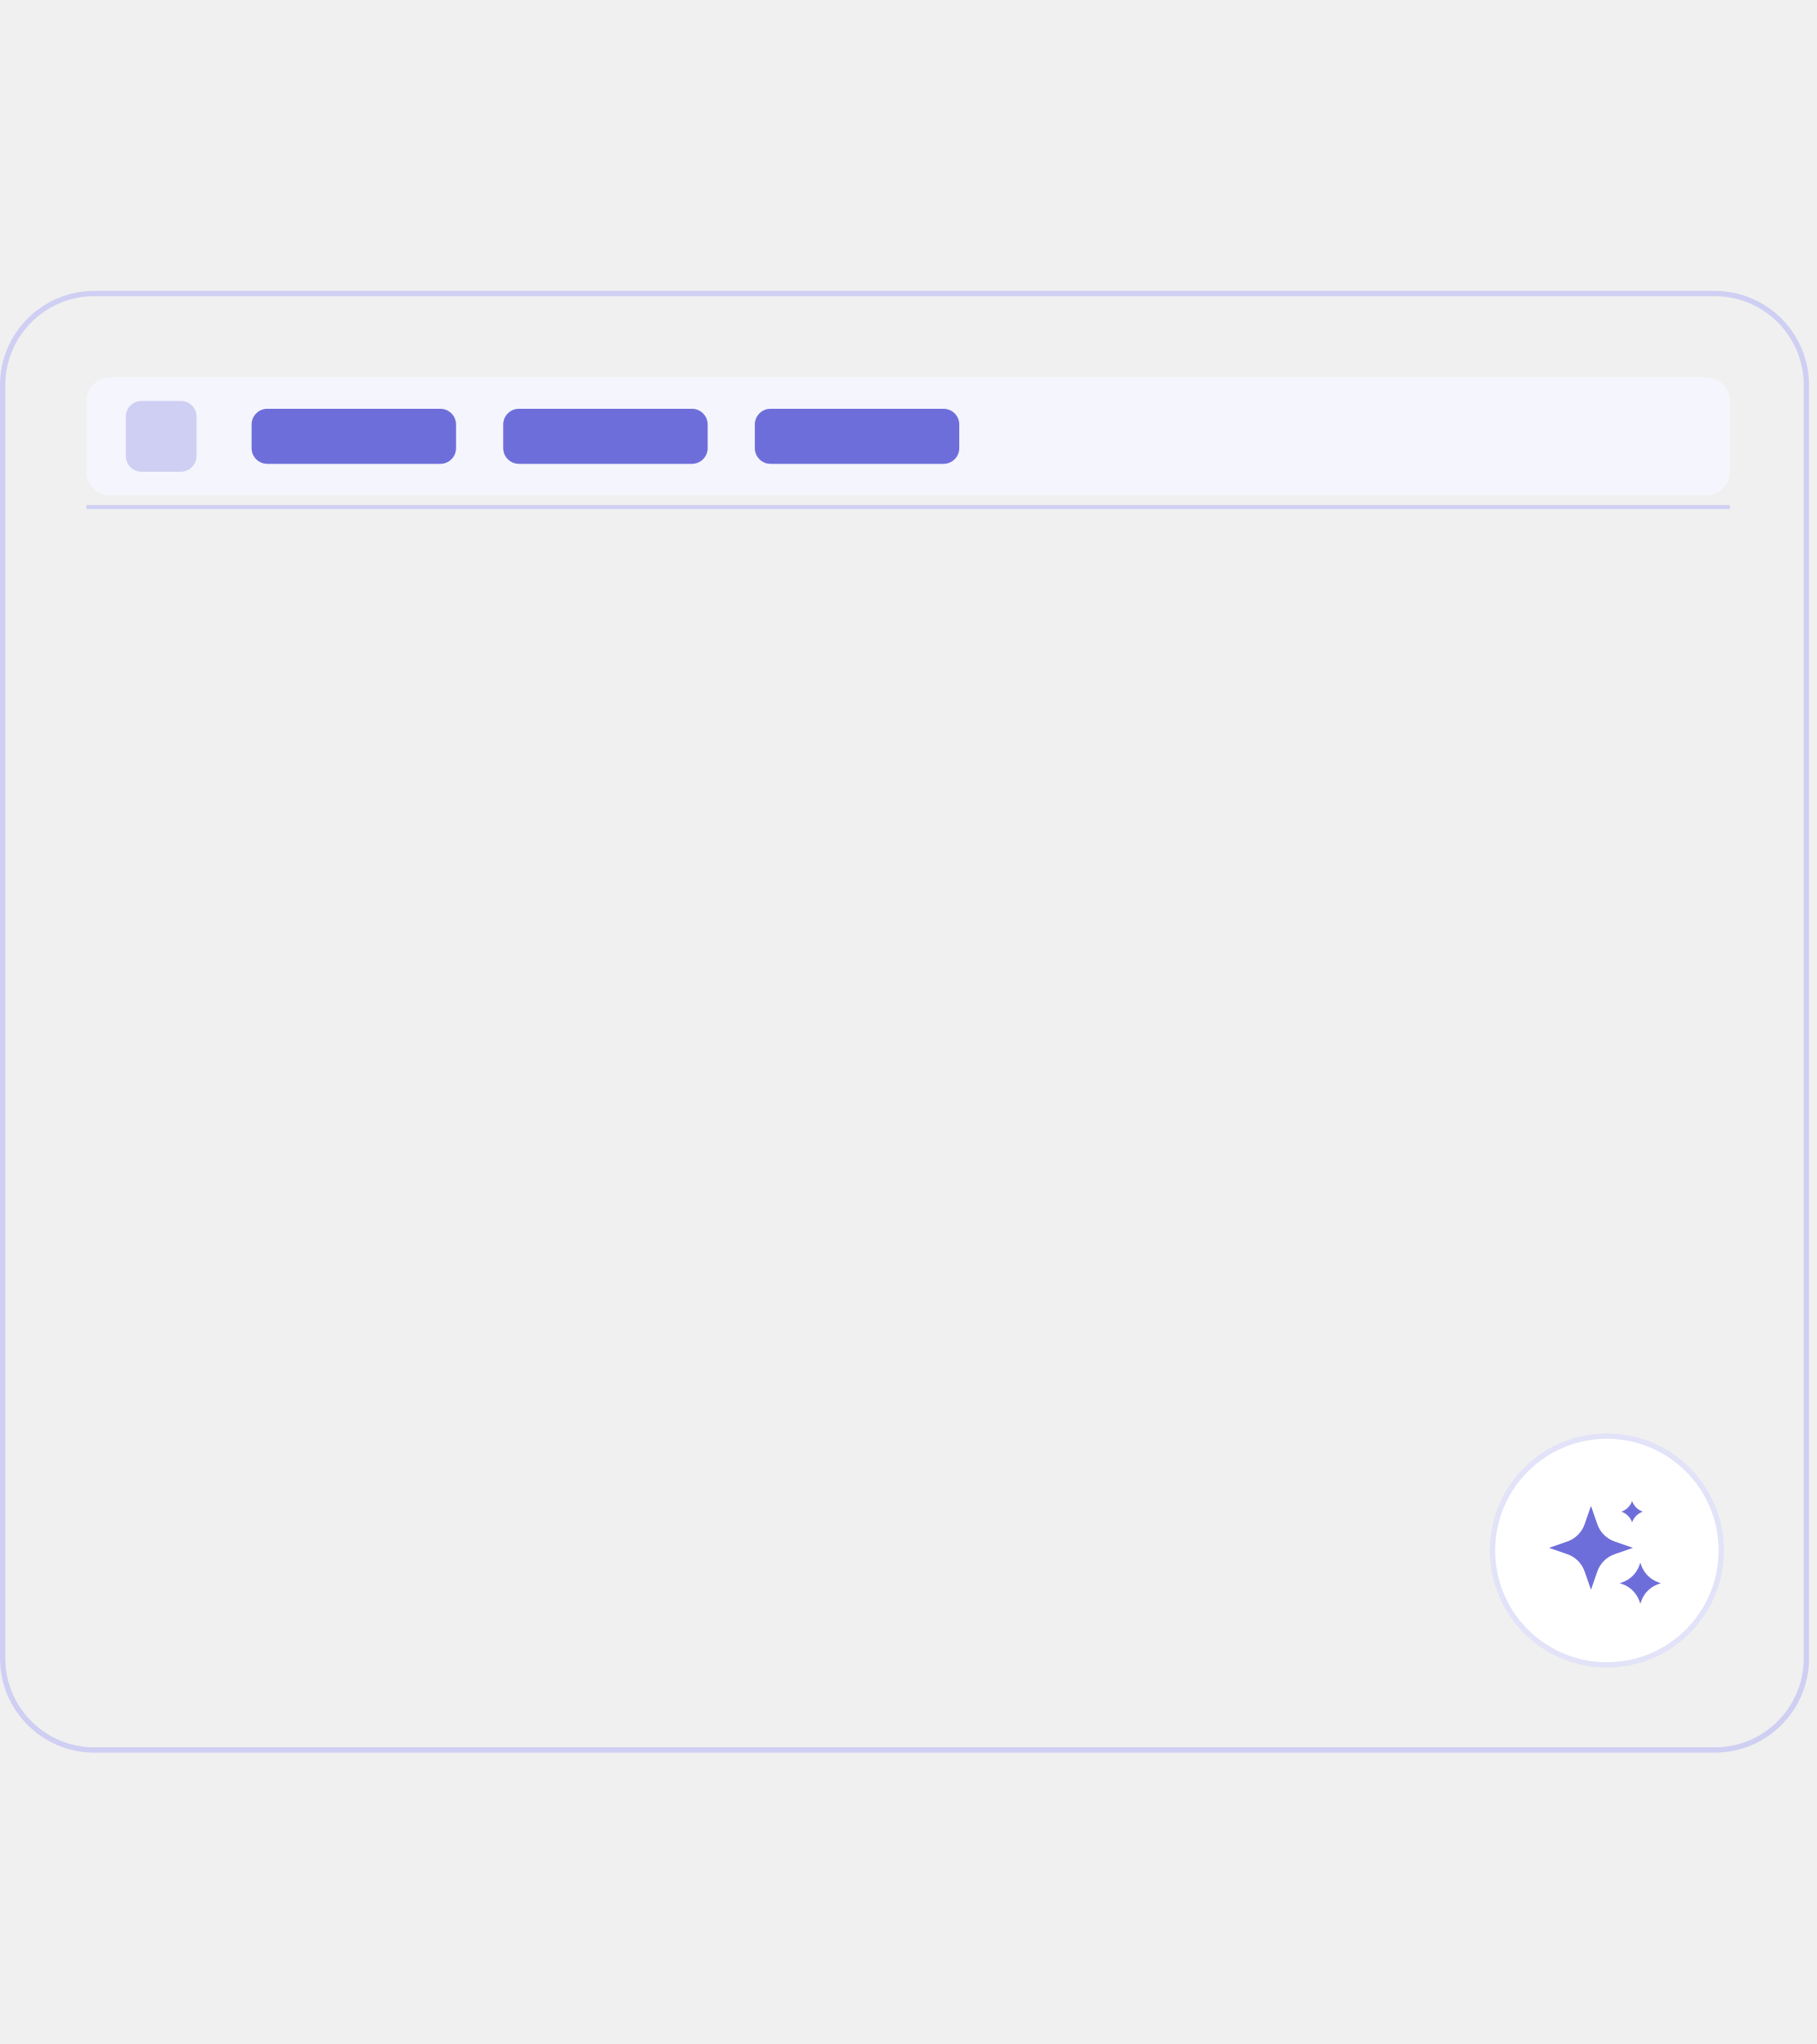
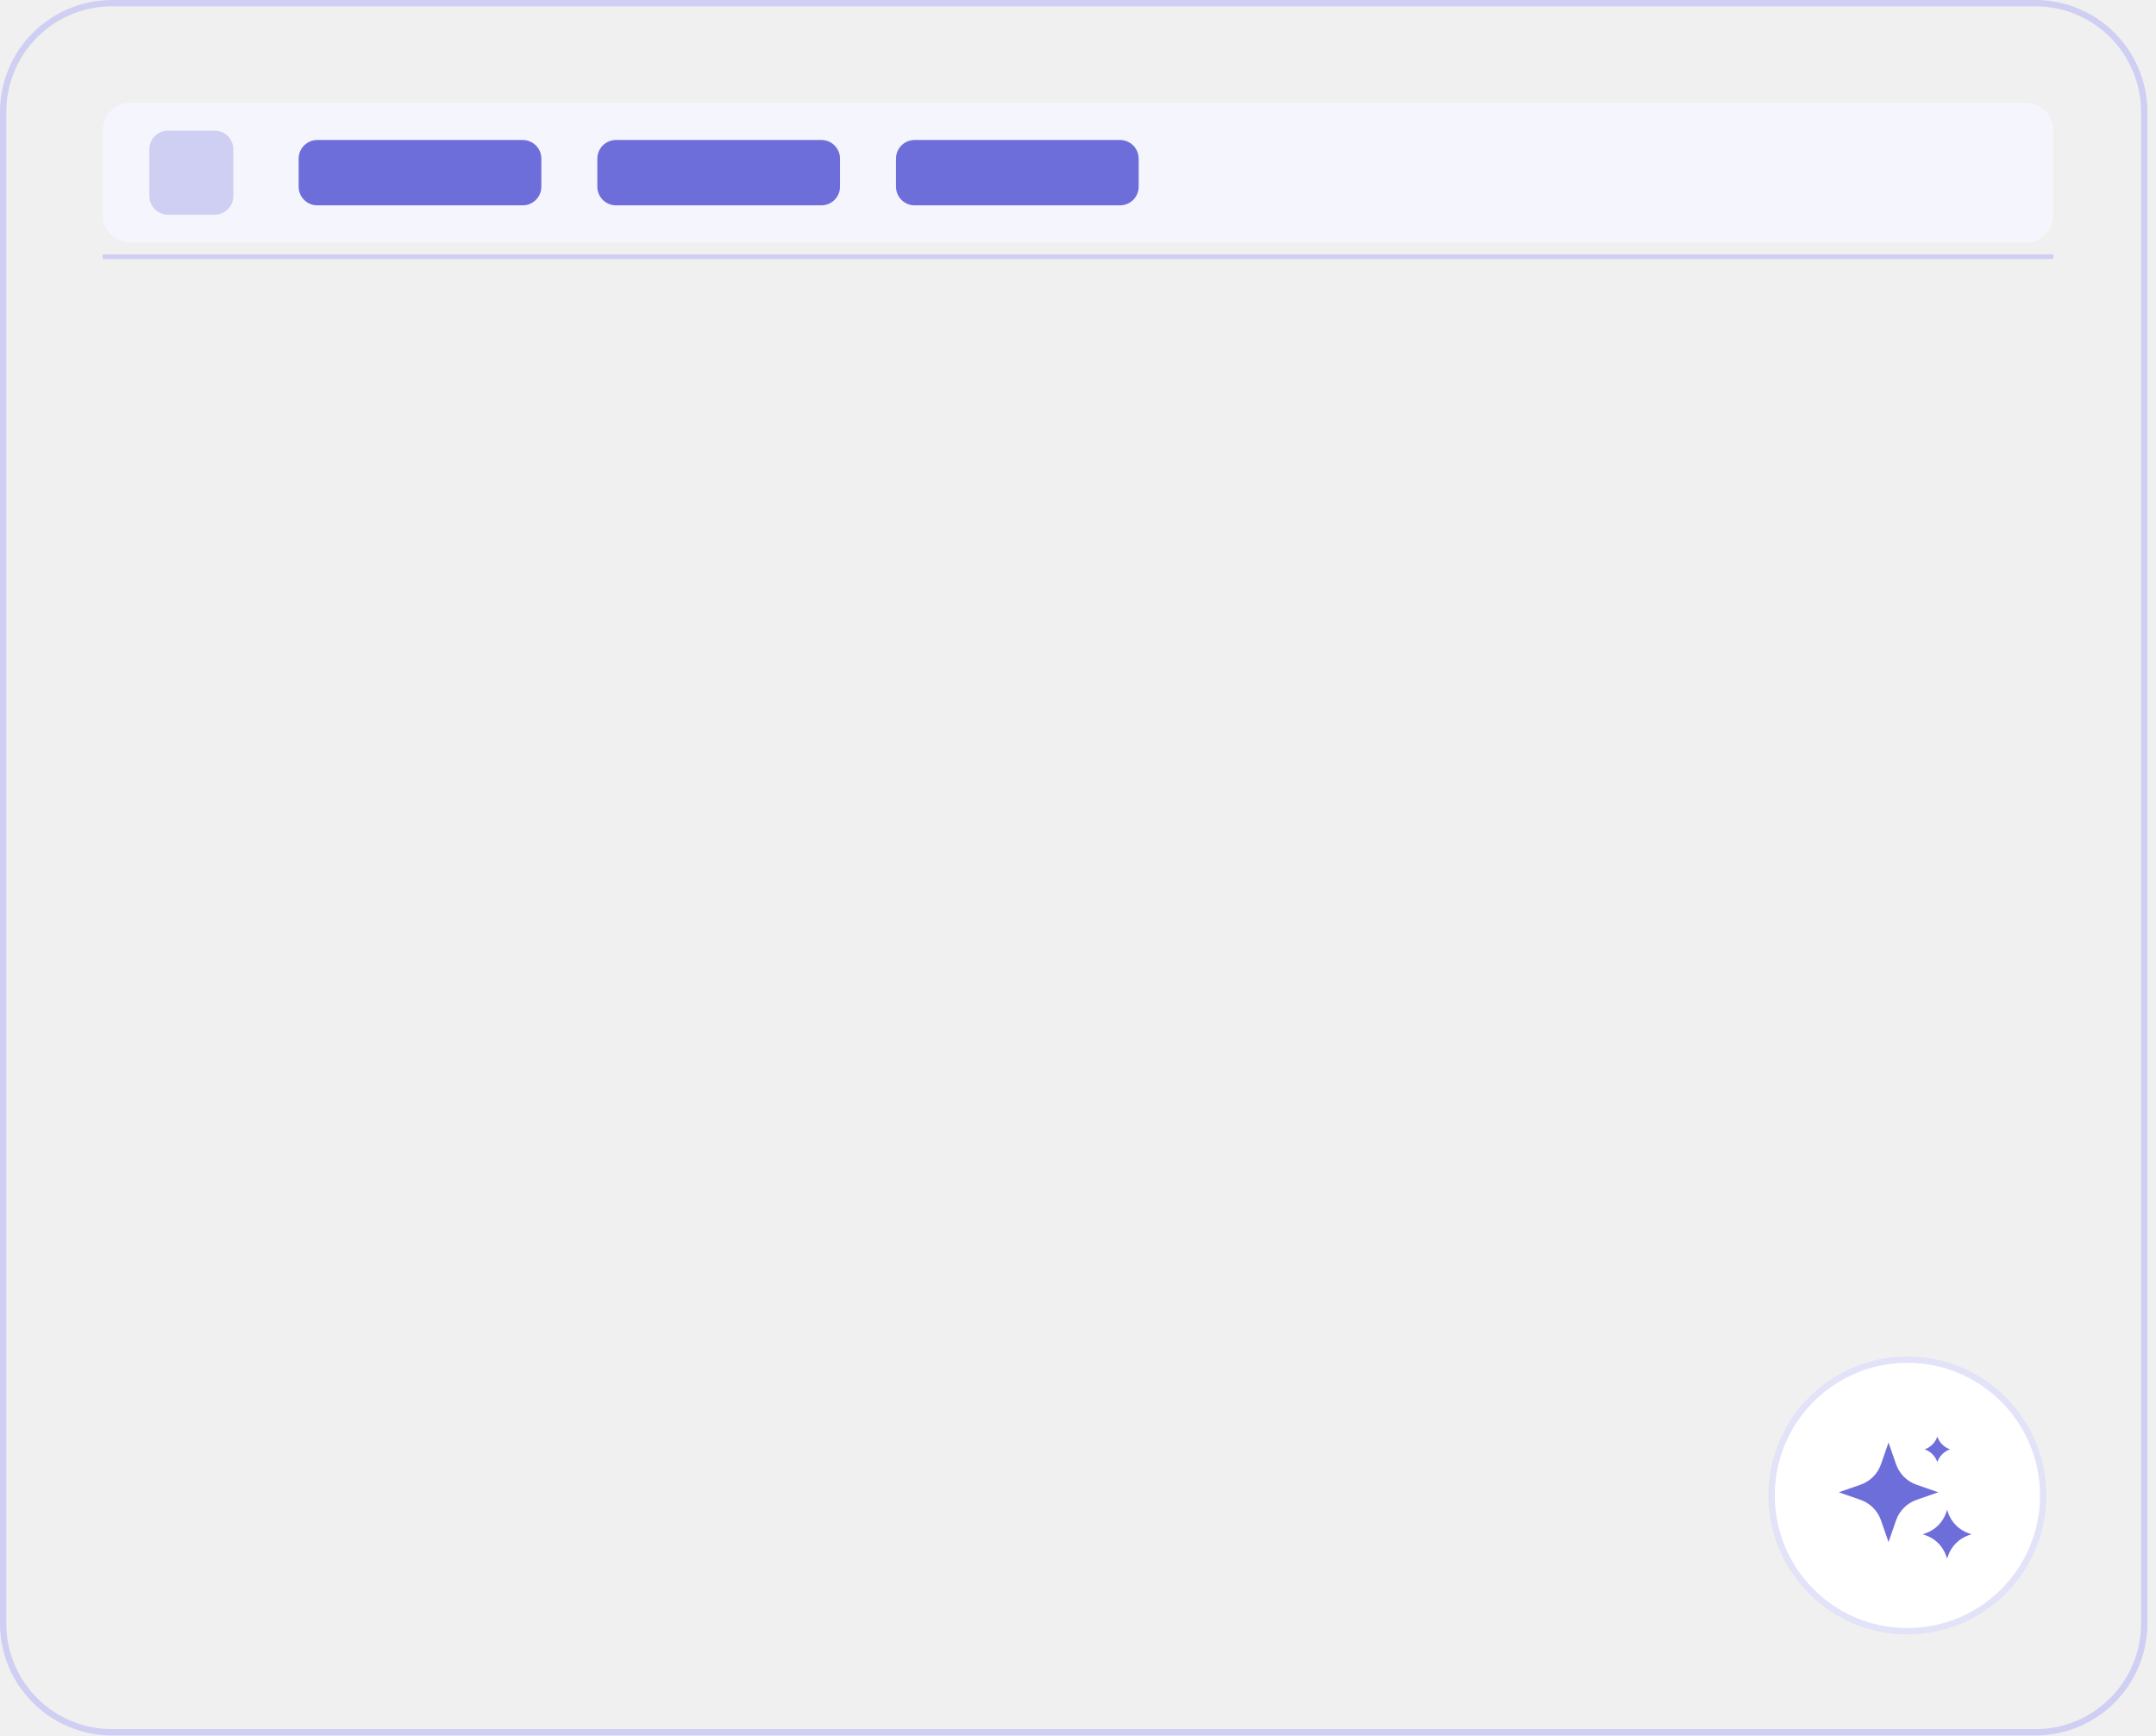
- <svg xmlns="http://www.w3.org/2000/svg" width="231" height="260" viewBox="0 0 231 260" fill="none">
+ <svg xmlns="http://www.w3.org/2000/svg" width="231" height="186" viewBox="0 0 231 186" fill="none">
  <defs>
    <linearGradient id="shimmer" x1="0" y1="0" x2="231" y2="0" gradientUnits="userSpaceOnUse">
      <stop offset="0%" stop-color="#F5F5FD" />
      <stop offset="45%" stop-color="#EAEAF9" />
      <stop offset="55%" stop-color="#EAEAF9" />
      <stop offset="100%" stop-color="#F5F5FD" />
      <animateTransform attributeName="gradientTransform" type="translate" values="-462,0; 462,0" dur="2s" repeatCount="indefinite" />
    </linearGradient>
  </defs>
-   <g transform="translate(0,37)">
-     <rect x="0.338" y="0.338" width="229.401" height="185.265" rx="11.662" stroke="#CFCFF3" stroke-width="0.677" />
-     <rect x="11" y="11" width="209" height="15" rx="3" fill="#F5F5FD" />
-     <rect x="16" y="14" width="9" height="9" rx="2" fill="#CFCFF3" />
-     <rect x="32" y="15" width="26" height="7" rx="2" fill="#E2E2F8" />
-     <rect x="64" y="15" width="26" height="7" rx="2" fill="#E2E2F8" />
-     <rect x="96" y="15" width="26" height="7" rx="2" fill="#E2E2F8" />
-     <rect x="32" y="15" width="26" height="7" rx="2" fill="#6E6EDB">
-       <animate attributeName="opacity" values="0.85;0.85;0;0;0;0;0.85" keyTimes="0;0.133;0.333;0.467;0.667;0.8;1" dur="5s" repeatCount="indefinite" calcMode="spline" keySplines="0.25 0.1 0.25 1;0.25 0.1 0.25 1;0.25 0.1 0.25 1;0.25 0.1 0.25 1;0.25 0.1 0.25 1;0.25 0.1 0.25 1" />
-     </rect>
-     <rect x="64" y="15" width="26" height="7" rx="2" fill="#6E6EDB">
-       <animate attributeName="opacity" values="0;0;0.85;0.85;0;0;0" keyTimes="0;0.133;0.333;0.467;0.667;0.8;1" dur="5s" repeatCount="indefinite" calcMode="spline" keySplines="0.25 0.1 0.25 1;0.25 0.1 0.25 1;0.25 0.1 0.25 1;0.25 0.1 0.25 1;0.25 0.1 0.25 1;0.25 0.1 0.25 1" />
-     </rect>
-     <rect x="96" y="15" width="26" height="7" rx="2" fill="#6E6EDB">
-       <animate attributeName="opacity" values="0;0;0;0;0.85;0.85;0" keyTimes="0;0.133;0.333;0.467;0.667;0.8;1" dur="5s" repeatCount="indefinite" calcMode="spline" keySplines="0.25 0.1 0.25 1;0.25 0.1 0.25 1;0.25 0.1 0.25 1;0.25 0.1 0.25 1;0.25 0.1 0.25 1;0.25 0.1 0.25 1" />
-     </rect>
-     <line x1="11" y1="27.5" x2="220" y2="27.5" stroke="#CFCFF3" stroke-width="0.5" />
-     <rect x="22" y="41" height="7" rx="2" fill="#CFCFF3">
-       <animate attributeName="width" values="68;68;52;52;46;46;68" keyTimes="0;0.133;0.333;0.467;0.667;0.8;1" dur="5s" repeatCount="indefinite" calcMode="spline" keySplines="0.25 0.1 0.25 1;0.25 0.1 0.25 1;0.25 0.1 0.25 1;0.25 0.1 0.25 1;0.25 0.1 0.25 1;0.25 0.1 0.25 1" />
-     </rect>
-     <rect rx="2.707" fill="url(#shimmer)">
-       <animate attributeName="x" values="22;22;22;22;22;22;22" keyTimes="0;0.133;0.333;0.467;0.667;0.8;1" dur="5s" begin="0s" repeatCount="indefinite" calcMode="spline" keySplines="0.25 0.1 0.25 1;0.25 0.1 0.25 1;0.25 0.1 0.25 1;0.25 0.1 0.25 1;0.25 0.1 0.25 1;0.25 0.1 0.25 1" />
-       <animate attributeName="y" values="54;54;54;54;54;54;54" keyTimes="0;0.133;0.333;0.467;0.667;0.8;1" dur="5s" begin="0s" repeatCount="indefinite" calcMode="spline" keySplines="0.25 0.1 0.25 1;0.25 0.1 0.25 1;0.25 0.1 0.25 1;0.25 0.1 0.25 1;0.25 0.1 0.25 1;0.25 0.1 0.25 1" />
-       <animate attributeName="width" values="87;87;57;57;65;65;87" keyTimes="0;0.133;0.333;0.467;0.667;0.8;1" dur="5s" begin="0s" repeatCount="indefinite" calcMode="spline" keySplines="0.25 0.1 0.25 1;0.25 0.1 0.25 1;0.25 0.1 0.25 1;0.25 0.1 0.25 1;0.25 0.1 0.25 1;0.25 0.1 0.25 1" />
-       <animate attributeName="height" values="28;28;14;14;8;8;28" keyTimes="0;0.133;0.333;0.467;0.667;0.8;1" dur="5s" begin="0s" repeatCount="indefinite" calcMode="spline" keySplines="0.25 0.1 0.25 1;0.25 0.1 0.25 1;0.25 0.1 0.25 1;0.25 0.1 0.25 1;0.25 0.1 0.25 1;0.25 0.1 0.25 1" />
-     </rect>
-     <rect rx="2.707" fill="url(#shimmer)">
-       <animate attributeName="x" values="117;117;85;85;22;22;117" keyTimes="0;0.133;0.333;0.467;0.667;0.8;1" dur="5s" begin="0.055s" repeatCount="indefinite" calcMode="spline" keySplines="0.25 0.1 0.25 1;0.25 0.1 0.25 1;0.25 0.1 0.25 1;0.25 0.1 0.25 1;0.25 0.1 0.25 1;0.25 0.1 0.25 1" />
-       <animate attributeName="y" values="54;54;54;54;67;67;54" keyTimes="0;0.133;0.333;0.467;0.667;0.8;1" dur="5s" begin="0.055s" repeatCount="indefinite" calcMode="spline" keySplines="0.25 0.1 0.25 1;0.25 0.1 0.25 1;0.25 0.1 0.25 1;0.25 0.1 0.25 1;0.25 0.1 0.25 1;0.25 0.1 0.25 1" />
-       <animate attributeName="width" values="89;89;57;57;184;184;89" keyTimes="0;0.133;0.333;0.467;0.667;0.8;1" dur="5s" begin="0.055s" repeatCount="indefinite" calcMode="spline" keySplines="0.25 0.1 0.25 1;0.25 0.1 0.25 1;0.25 0.1 0.25 1;0.25 0.1 0.25 1;0.25 0.1 0.25 1;0.25 0.1 0.25 1" />
-       <animate attributeName="height" values="28;28;14;14;18;18;28" keyTimes="0;0.133;0.333;0.467;0.667;0.8;1" dur="5s" begin="0.055s" repeatCount="indefinite" calcMode="spline" keySplines="0.25 0.1 0.25 1;0.25 0.1 0.25 1;0.25 0.1 0.25 1;0.25 0.1 0.25 1;0.25 0.1 0.25 1;0.25 0.1 0.25 1" />
-     </rect>
-     <rect rx="2.707" fill="url(#shimmer)">
-       <animate attributeName="x" values="22;22;148;148;22;22;22" keyTimes="0;0.133;0.333;0.467;0.667;0.8;1" dur="5s" begin="0.11s" repeatCount="indefinite" calcMode="spline" keySplines="0.25 0.1 0.25 1;0.25 0.1 0.25 1;0.25 0.1 0.25 1;0.25 0.1 0.25 1;0.25 0.1 0.25 1;0.25 0.1 0.25 1" />
-       <animate attributeName="y" values="90;90;54;54;93;93;90" keyTimes="0;0.133;0.333;0.467;0.667;0.8;1" dur="5s" begin="0.11s" repeatCount="indefinite" calcMode="spline" keySplines="0.25 0.1 0.25 1;0.25 0.1 0.25 1;0.25 0.1 0.25 1;0.25 0.1 0.25 1;0.25 0.1 0.25 1;0.25 0.1 0.25 1" />
-       <animate attributeName="width" values="184;184;57;57;65;65;184" keyTimes="0;0.133;0.333;0.467;0.667;0.8;1" dur="5s" begin="0.11s" repeatCount="indefinite" calcMode="spline" keySplines="0.25 0.1 0.25 1;0.25 0.1 0.25 1;0.25 0.1 0.25 1;0.25 0.1 0.25 1;0.25 0.1 0.25 1;0.25 0.1 0.25 1" />
-       <animate attributeName="height" values="44;44;14;14;8;8;44" keyTimes="0;0.133;0.333;0.467;0.667;0.8;1" dur="5s" begin="0.11s" repeatCount="indefinite" calcMode="spline" keySplines="0.25 0.1 0.25 1;0.25 0.1 0.25 1;0.25 0.1 0.25 1;0.25 0.1 0.25 1;0.25 0.1 0.25 1;0.25 0.1 0.25 1" />
-     </rect>
-     <rect rx="2.707" fill="url(#shimmer)">
-       <animate attributeName="x" values="22;22;22;22;22;22;22" keyTimes="0;0.133;0.333;0.467;0.667;0.8;1" dur="5s" begin="0.165s" repeatCount="indefinite" calcMode="spline" keySplines="0.25 0.1 0.25 1;0.25 0.1 0.25 1;0.25 0.1 0.25 1;0.25 0.1 0.25 1;0.25 0.1 0.25 1;0.25 0.1 0.25 1" />
-       <animate attributeName="y" values="142;142;74;74;106;106;142" keyTimes="0;0.133;0.333;0.467;0.667;0.8;1" dur="5s" begin="0.165s" repeatCount="indefinite" calcMode="spline" keySplines="0.25 0.1 0.25 1;0.25 0.1 0.25 1;0.25 0.1 0.25 1;0.25 0.1 0.25 1;0.25 0.1 0.25 1;0.25 0.1 0.25 1" />
-       <animate attributeName="width" values="84;84;57;57;184;184;84" keyTimes="0;0.133;0.333;0.467;0.667;0.8;1" dur="5s" begin="0.165s" repeatCount="indefinite" calcMode="spline" keySplines="0.25 0.1 0.25 1;0.25 0.1 0.25 1;0.25 0.1 0.25 1;0.25 0.1 0.25 1;0.25 0.1 0.25 1;0.25 0.1 0.25 1" />
-       <animate attributeName="height" values="11;11;14;14;18;18;11" keyTimes="0;0.133;0.333;0.467;0.667;0.8;1" dur="5s" begin="0.165s" repeatCount="indefinite" calcMode="spline" keySplines="0.25 0.1 0.25 1;0.25 0.1 0.25 1;0.25 0.1 0.25 1;0.25 0.1 0.25 1;0.25 0.1 0.25 1;0.25 0.1 0.25 1" />
-     </rect>
-     <rect rx="2.707" fill="url(#shimmer)">
-       <animate attributeName="x" values="114;114;85;85;22;22;114" keyTimes="0;0.133;0.333;0.467;0.667;0.8;1" dur="5s" begin="0.21s" repeatCount="indefinite" calcMode="spline" keySplines="0.25 0.1 0.25 1;0.25 0.1 0.25 1;0.25 0.1 0.25 1;0.25 0.1 0.25 1;0.25 0.1 0.25 1;0.25 0.1 0.25 1" />
-       <animate attributeName="y" values="142;142;74;74;132;132;142" keyTimes="0;0.133;0.333;0.467;0.667;0.8;1" dur="5s" begin="0.21s" repeatCount="indefinite" calcMode="spline" keySplines="0.25 0.1 0.25 1;0.25 0.1 0.25 1;0.25 0.1 0.25 1;0.25 0.1 0.25 1;0.25 0.1 0.25 1;0.25 0.1 0.25 1" />
-       <animate attributeName="width" values="92;92;57;57;65;65;92" keyTimes="0;0.133;0.333;0.467;0.667;0.8;1" dur="5s" begin="0.21s" repeatCount="indefinite" calcMode="spline" keySplines="0.25 0.1 0.25 1;0.25 0.1 0.25 1;0.25 0.1 0.25 1;0.25 0.1 0.25 1;0.25 0.1 0.25 1;0.25 0.1 0.25 1" />
-       <animate attributeName="height" values="11;11;14;14;8;8;11" keyTimes="0;0.133;0.333;0.467;0.667;0.8;1" dur="5s" begin="0.21s" repeatCount="indefinite" calcMode="spline" keySplines="0.25 0.1 0.25 1;0.25 0.1 0.25 1;0.25 0.1 0.25 1;0.25 0.1 0.25 1;0.25 0.1 0.25 1;0.25 0.1 0.25 1" />
-     </rect>
-     <rect rx="2.707" fill="url(#shimmer)">
-       <animate attributeName="x" values="208;208;148;148;208;208;208" keyTimes="0;0.133;0.333;0.467;0.667;0.8;1" dur="5s" begin="0.255s" repeatCount="indefinite" calcMode="spline" keySplines="0.25 0.1 0.25 1;0.25 0.1 0.25 1;0.25 0.1 0.25 1;0.25 0.1 0.25 1;0.25 0.1 0.25 1;0.25 0.1 0.25 1" />
-       <animate attributeName="y" values="74;74;74;74;74;74;74" keyTimes="0;0.133;0.333;0.467;0.667;0.8;1" dur="5s" begin="0.255s" repeatCount="indefinite" calcMode="spline" keySplines="0.25 0.1 0.25 1;0.25 0.1 0.25 1;0.25 0.1 0.25 1;0.25 0.1 0.25 1;0.25 0.1 0.25 1;0.25 0.1 0.25 1" />
-       <animate attributeName="width" values="0;0;57;57;0;0;0" keyTimes="0;0.133;0.333;0.467;0.667;0.8;1" dur="5s" begin="0.255s" repeatCount="indefinite" calcMode="spline" keySplines="0.25 0.1 0.25 1;0.25 0.1 0.25 1;0.25 0.1 0.25 1;0.25 0.1 0.25 1;0.25 0.1 0.25 1;0.25 0.1 0.25 1" />
-       <animate attributeName="height" values="0;0;14;14;0;0;0" keyTimes="0;0.133;0.333;0.467;0.667;0.8;1" dur="5s" begin="0.255s" repeatCount="indefinite" calcMode="spline" keySplines="0.25 0.1 0.25 1;0.25 0.1 0.25 1;0.25 0.1 0.25 1;0.25 0.1 0.25 1;0.25 0.1 0.25 1;0.25 0.1 0.25 1" />
-     </rect>
-     <rect rx="2.707" fill="url(#shimmer)">
-       <animate attributeName="x" values="208;208;22;22;208;208;208" keyTimes="0;0.133;0.333;0.467;0.667;0.8;1" dur="5s" begin="0.3s" repeatCount="indefinite" calcMode="spline" keySplines="0.25 0.1 0.25 1;0.25 0.1 0.25 1;0.25 0.1 0.25 1;0.25 0.1 0.25 1;0.25 0.1 0.25 1;0.25 0.1 0.25 1" />
-       <animate attributeName="y" values="94;94;94;94;94;94;94" keyTimes="0;0.133;0.333;0.467;0.667;0.8;1" dur="5s" begin="0.3s" repeatCount="indefinite" calcMode="spline" keySplines="0.25 0.1 0.25 1;0.25 0.1 0.25 1;0.25 0.1 0.25 1;0.25 0.1 0.25 1;0.25 0.1 0.25 1;0.25 0.1 0.25 1" />
-       <animate attributeName="width" values="0;0;57;57;0;0;0" keyTimes="0;0.133;0.333;0.467;0.667;0.8;1" dur="5s" begin="0.3s" repeatCount="indefinite" calcMode="spline" keySplines="0.25 0.1 0.25 1;0.25 0.1 0.25 1;0.25 0.1 0.25 1;0.25 0.1 0.25 1;0.25 0.1 0.25 1;0.25 0.1 0.25 1" />
-       <animate attributeName="height" values="0;0;14;14;0;0;0" keyTimes="0;0.133;0.333;0.467;0.667;0.8;1" dur="5s" begin="0.3s" repeatCount="indefinite" calcMode="spline" keySplines="0.25 0.1 0.25 1;0.25 0.1 0.25 1;0.25 0.1 0.25 1;0.25 0.1 0.25 1;0.25 0.1 0.25 1;0.25 0.1 0.25 1" />
-     </rect>
-     <rect rx="2.707" fill="url(#shimmer)">
-       <animate attributeName="x" values="208;208;85;85;208;208;208" keyTimes="0;0.133;0.333;0.467;0.667;0.8;1" dur="5s" begin="0.345s" repeatCount="indefinite" calcMode="spline" keySplines="0.25 0.1 0.25 1;0.25 0.1 0.25 1;0.25 0.1 0.25 1;0.25 0.1 0.25 1;0.25 0.1 0.25 1;0.25 0.1 0.25 1" />
-       <animate attributeName="y" values="94;94;94;94;94;94;94" keyTimes="0;0.133;0.333;0.467;0.667;0.8;1" dur="5s" begin="0.345s" repeatCount="indefinite" calcMode="spline" keySplines="0.25 0.1 0.25 1;0.25 0.1 0.25 1;0.25 0.1 0.25 1;0.25 0.1 0.25 1;0.25 0.1 0.25 1;0.25 0.1 0.25 1" />
-       <animate attributeName="width" values="0;0;57;57;0;0;0" keyTimes="0;0.133;0.333;0.467;0.667;0.8;1" dur="5s" begin="0.345s" repeatCount="indefinite" calcMode="spline" keySplines="0.25 0.1 0.25 1;0.25 0.1 0.25 1;0.25 0.1 0.25 1;0.25 0.1 0.25 1;0.25 0.1 0.25 1;0.25 0.1 0.25 1" />
-       <animate attributeName="height" values="0;0;14;14;0;0;0" keyTimes="0;0.133;0.333;0.467;0.667;0.8;1" dur="5s" begin="0.345s" repeatCount="indefinite" calcMode="spline" keySplines="0.25 0.1 0.25 1;0.25 0.1 0.25 1;0.25 0.1 0.25 1;0.25 0.1 0.25 1;0.25 0.1 0.25 1;0.25 0.1 0.25 1" />
-     </rect>
-     <rect rx="2.707" fill="url(#shimmer)">
-       <animate attributeName="x" values="208;208;148;148;208;208;208" keyTimes="0;0.133;0.333;0.467;0.667;0.8;1" dur="5s" begin="0.39s" repeatCount="indefinite" calcMode="spline" keySplines="0.25 0.1 0.25 1;0.25 0.1 0.25 1;0.25 0.1 0.25 1;0.25 0.1 0.25 1;0.25 0.1 0.25 1;0.25 0.1 0.25 1" />
-       <animate attributeName="y" values="94;94;94;94;94;94;94" keyTimes="0;0.133;0.333;0.467;0.667;0.8;1" dur="5s" begin="0.39s" repeatCount="indefinite" calcMode="spline" keySplines="0.25 0.1 0.25 1;0.25 0.1 0.25 1;0.25 0.1 0.25 1;0.25 0.1 0.25 1;0.25 0.1 0.25 1;0.25 0.1 0.25 1" />
-       <animate attributeName="width" values="0;0;57;57;0;0;0" keyTimes="0;0.133;0.333;0.467;0.667;0.8;1" dur="5s" begin="0.39s" repeatCount="indefinite" calcMode="spline" keySplines="0.25 0.1 0.25 1;0.25 0.1 0.25 1;0.25 0.1 0.25 1;0.25 0.1 0.25 1;0.25 0.1 0.25 1;0.25 0.1 0.25 1" />
-       <animate attributeName="height" values="0;0;14;14;0;0;0" keyTimes="0;0.133;0.333;0.467;0.667;0.8;1" dur="5s" begin="0.39s" repeatCount="indefinite" calcMode="spline" keySplines="0.25 0.1 0.25 1;0.25 0.1 0.25 1;0.25 0.1 0.25 1;0.25 0.1 0.25 1;0.25 0.1 0.25 1;0.25 0.1 0.25 1" />
-     </rect>
-     <rect rx="2.707" fill="url(#shimmer)">
-       <animate attributeName="x" values="208;208;22;22;208;208;208" keyTimes="0;0.133;0.333;0.467;0.667;0.8;1" dur="5s" begin="0.435s" repeatCount="indefinite" calcMode="spline" keySplines="0.25 0.1 0.25 1;0.25 0.1 0.25 1;0.25 0.1 0.25 1;0.25 0.1 0.25 1;0.25 0.1 0.25 1;0.25 0.1 0.25 1" />
-       <animate attributeName="y" values="114;114;114;114;114;114;114" keyTimes="0;0.133;0.333;0.467;0.667;0.8;1" dur="5s" begin="0.435s" repeatCount="indefinite" calcMode="spline" keySplines="0.25 0.1 0.25 1;0.25 0.1 0.25 1;0.25 0.1 0.25 1;0.25 0.1 0.25 1;0.25 0.1 0.25 1;0.25 0.1 0.25 1" />
-       <animate attributeName="width" values="0;0;57;57;0;0;0" keyTimes="0;0.133;0.333;0.467;0.667;0.8;1" dur="5s" begin="0.435s" repeatCount="indefinite" calcMode="spline" keySplines="0.25 0.1 0.25 1;0.25 0.1 0.25 1;0.25 0.1 0.25 1;0.25 0.1 0.25 1;0.25 0.1 0.25 1;0.25 0.1 0.25 1" />
-       <animate attributeName="height" values="0;0;14;14;0;0;0" keyTimes="0;0.133;0.333;0.467;0.667;0.8;1" dur="5s" begin="0.435s" repeatCount="indefinite" calcMode="spline" keySplines="0.25 0.1 0.25 1;0.25 0.1 0.25 1;0.25 0.1 0.25 1;0.25 0.1 0.25 1;0.25 0.1 0.25 1;0.25 0.1 0.25 1" />
-     </rect>
-     <rect rx="2.707" fill="url(#shimmer)">
-       <animate attributeName="x" values="208;208;85;85;208;208;208" keyTimes="0;0.133;0.333;0.467;0.667;0.8;1" dur="5s" begin="0.48s" repeatCount="indefinite" calcMode="spline" keySplines="0.25 0.1 0.25 1;0.25 0.1 0.25 1;0.25 0.1 0.25 1;0.25 0.1 0.25 1;0.25 0.1 0.25 1;0.25 0.1 0.25 1" />
-       <animate attributeName="y" values="114;114;114;114;114;114;114" keyTimes="0;0.133;0.333;0.467;0.667;0.8;1" dur="5s" begin="0.48s" repeatCount="indefinite" calcMode="spline" keySplines="0.25 0.1 0.25 1;0.25 0.1 0.25 1;0.25 0.1 0.25 1;0.25 0.1 0.25 1;0.25 0.1 0.25 1;0.25 0.1 0.25 1" />
-       <animate attributeName="width" values="0;0;57;57;0;0;0" keyTimes="0;0.133;0.333;0.467;0.667;0.8;1" dur="5s" begin="0.48s" repeatCount="indefinite" calcMode="spline" keySplines="0.25 0.1 0.25 1;0.25 0.1 0.25 1;0.25 0.1 0.25 1;0.25 0.1 0.25 1;0.25 0.1 0.25 1;0.25 0.1 0.25 1" />
-       <animate attributeName="height" values="0;0;14;14;0;0;0" keyTimes="0;0.133;0.333;0.467;0.667;0.8;1" dur="5s" begin="0.48s" repeatCount="indefinite" calcMode="spline" keySplines="0.25 0.1 0.25 1;0.25 0.1 0.25 1;0.25 0.1 0.25 1;0.25 0.1 0.25 1;0.25 0.1 0.25 1;0.25 0.1 0.25 1" />
-     </rect>
-     <rect rx="2.707" fill="url(#shimmer)">
-       <animate attributeName="x" values="208;208;148;148;208;208;208" keyTimes="0;0.133;0.333;0.467;0.667;0.8;1" dur="5s" begin="0.525s" repeatCount="indefinite" calcMode="spline" keySplines="0.25 0.1 0.25 1;0.25 0.1 0.25 1;0.25 0.1 0.25 1;0.25 0.1 0.25 1;0.25 0.1 0.25 1;0.25 0.1 0.25 1" />
-       <animate attributeName="y" values="114;114;114;114;114;114;114" keyTimes="0;0.133;0.333;0.467;0.667;0.8;1" dur="5s" begin="0.525s" repeatCount="indefinite" calcMode="spline" keySplines="0.25 0.1 0.25 1;0.25 0.1 0.25 1;0.25 0.1 0.25 1;0.25 0.1 0.25 1;0.25 0.1 0.25 1;0.25 0.1 0.25 1" />
-       <animate attributeName="width" values="0;0;57;57;0;0;0" keyTimes="0;0.133;0.333;0.467;0.667;0.8;1" dur="5s" begin="0.525s" repeatCount="indefinite" calcMode="spline" keySplines="0.25 0.1 0.25 1;0.25 0.1 0.25 1;0.25 0.1 0.25 1;0.25 0.1 0.25 1;0.25 0.1 0.25 1;0.25 0.1 0.25 1" />
-       <animate attributeName="height" values="0;0;14;14;0;0;0" keyTimes="0;0.133;0.333;0.467;0.667;0.8;1" dur="5s" begin="0.525s" repeatCount="indefinite" calcMode="spline" keySplines="0.25 0.1 0.25 1;0.25 0.1 0.25 1;0.25 0.1 0.25 1;0.25 0.1 0.25 1;0.25 0.1 0.25 1;0.25 0.1 0.25 1" />
-     </rect>
-     <rect x="189.815" y="145.678" width="29.098" height="29.098" rx="14.549" fill="white" />
-     <rect x="189.815" y="145.678" width="29.098" height="29.098" rx="14.549" stroke="#E2E2F8" stroke-width="0.677" />
-     <path d="M202.342 154.554L203.152 156.886C203.509 157.913 204.317 158.721 205.345 159.078L207.676 159.888L205.345 160.698C204.317 161.055 203.509 161.863 203.152 162.891L202.342 165.222L201.532 162.891C201.175 161.863 200.367 161.055 199.34 160.698L197.008 159.888L199.34 159.078C200.367 158.721 201.175 157.913 201.532 156.886L202.342 154.554Z" fill="#6E6EDB">
-       <animate attributeName="opacity" values="0.6;1;0.6" dur="1.2s" repeatCount="indefinite" />
-     </path>
-     <path d="M208.619 161.771L208.728 162.084C209.085 163.112 209.892 163.92 210.92 164.277L211.234 164.385L210.92 164.494C209.892 164.851 209.085 165.659 208.728 166.687L208.619 167L208.51 166.687C208.153 165.659 207.345 164.851 206.317 164.494L206.004 164.385L206.317 164.277C207.345 163.92 208.153 163.112 208.51 162.084L208.619 161.771Z" fill="#6E6EDB">
-       <animate attributeName="opacity" values="0.6;1;0.6" dur="1.2s" begin="0.33s" repeatCount="indefinite" />
-     </path>
-     <path d="M207.573 153.928C207.794 154.565 208.295 155.066 208.932 155.287C208.295 155.509 207.794 156.01 207.573 156.647C207.351 156.01 206.85 155.509 206.213 155.287C206.85 155.066 207.351 154.565 207.573 153.928Z" fill="#6E6EDB">
-       <animate attributeName="opacity" values="0.6;1;0.6" dur="1.2s" begin="0.67s" repeatCount="indefinite" />
-     </path>
-   </g>
+   <rect x="0.338" y="0.338" width="229.401" height="185.265" rx="11.662" stroke="#CFCFF3" stroke-width="0.677" />
+   <rect x="11" y="11" width="209" height="15" rx="3" fill="#F5F5FD" />
+   <rect x="16" y="14" width="9" height="9" rx="2" fill="#CFCFF3" />
+   <rect x="32" y="15" width="26" height="7" rx="2" fill="#E2E2F8" />
+   <rect x="64" y="15" width="26" height="7" rx="2" fill="#E2E2F8" />
+   <rect x="96" y="15" width="26" height="7" rx="2" fill="#E2E2F8" />
+   <rect x="32" y="15" width="26" height="7" rx="2" fill="#6E6EDB">
+     <animate attributeName="opacity" values="0.85;0.85;0;0;0;0;0.85" keyTimes="0;0.133;0.333;0.467;0.667;0.8;1" dur="5s" repeatCount="indefinite" calcMode="spline" keySplines="0.25 0.1 0.25 1;0.25 0.1 0.25 1;0.25 0.1 0.25 1;0.25 0.1 0.25 1;0.25 0.1 0.25 1;0.25 0.1 0.25 1" />
+   </rect>
+   <rect x="64" y="15" width="26" height="7" rx="2" fill="#6E6EDB">
+     <animate attributeName="opacity" values="0;0;0.85;0.85;0;0;0" keyTimes="0;0.133;0.333;0.467;0.667;0.8;1" dur="5s" repeatCount="indefinite" calcMode="spline" keySplines="0.25 0.1 0.25 1;0.25 0.1 0.25 1;0.25 0.1 0.25 1;0.25 0.1 0.25 1;0.25 0.1 0.25 1;0.25 0.1 0.25 1" />
+   </rect>
+   <rect x="96" y="15" width="26" height="7" rx="2" fill="#6E6EDB">
+     <animate attributeName="opacity" values="0;0;0;0;0.85;0.85;0" keyTimes="0;0.133;0.333;0.467;0.667;0.8;1" dur="5s" repeatCount="indefinite" calcMode="spline" keySplines="0.25 0.1 0.25 1;0.25 0.1 0.25 1;0.25 0.1 0.25 1;0.25 0.1 0.25 1;0.25 0.1 0.25 1;0.25 0.1 0.25 1" />
+   </rect>
+   <line x1="11" y1="27.5" x2="220" y2="27.5" stroke="#CFCFF3" stroke-width="0.5" />
+   <rect x="22" y="41" height="7" rx="2" fill="#CFCFF3">
+     <animate attributeName="width" values="68;68;52;52;46;46;68" keyTimes="0;0.133;0.333;0.467;0.667;0.8;1" dur="5s" repeatCount="indefinite" calcMode="spline" keySplines="0.25 0.1 0.25 1;0.25 0.1 0.25 1;0.25 0.1 0.25 1;0.25 0.1 0.25 1;0.25 0.1 0.25 1;0.25 0.1 0.25 1" />
+   </rect>
+   <rect rx="2.707" fill="url(#shimmer)">
+     <animate attributeName="x" values="22;22;22;22;22;22;22" keyTimes="0;0.133;0.333;0.467;0.667;0.8;1" dur="5s" begin="0s" repeatCount="indefinite" calcMode="spline" keySplines="0.25 0.1 0.25 1;0.25 0.1 0.25 1;0.25 0.1 0.25 1;0.25 0.1 0.25 1;0.25 0.1 0.25 1;0.25 0.1 0.25 1" />
+     <animate attributeName="y" values="54;54;54;54;54;54;54" keyTimes="0;0.133;0.333;0.467;0.667;0.8;1" dur="5s" begin="0s" repeatCount="indefinite" calcMode="spline" keySplines="0.25 0.1 0.25 1;0.25 0.1 0.25 1;0.25 0.1 0.25 1;0.25 0.1 0.25 1;0.25 0.1 0.25 1;0.25 0.1 0.25 1" />
+     <animate attributeName="width" values="87;87;57;57;65;65;87" keyTimes="0;0.133;0.333;0.467;0.667;0.8;1" dur="5s" begin="0s" repeatCount="indefinite" calcMode="spline" keySplines="0.25 0.1 0.25 1;0.25 0.1 0.25 1;0.25 0.1 0.25 1;0.25 0.1 0.25 1;0.25 0.1 0.25 1;0.25 0.1 0.25 1" />
+     <animate attributeName="height" values="28;28;14;14;8;8;28" keyTimes="0;0.133;0.333;0.467;0.667;0.8;1" dur="5s" begin="0s" repeatCount="indefinite" calcMode="spline" keySplines="0.25 0.1 0.25 1;0.25 0.1 0.25 1;0.25 0.1 0.25 1;0.25 0.1 0.25 1;0.25 0.1 0.25 1;0.25 0.1 0.25 1" />
+   </rect>
+   <rect rx="2.707" fill="url(#shimmer)">
+     <animate attributeName="x" values="117;117;85;85;22;22;117" keyTimes="0;0.133;0.333;0.467;0.667;0.8;1" dur="5s" begin="0.055s" repeatCount="indefinite" calcMode="spline" keySplines="0.25 0.1 0.25 1;0.25 0.1 0.25 1;0.25 0.1 0.25 1;0.25 0.1 0.25 1;0.25 0.1 0.25 1;0.25 0.1 0.25 1" />
+     <animate attributeName="y" values="54;54;54;54;67;67;54" keyTimes="0;0.133;0.333;0.467;0.667;0.8;1" dur="5s" begin="0.055s" repeatCount="indefinite" calcMode="spline" keySplines="0.25 0.1 0.25 1;0.25 0.1 0.25 1;0.25 0.1 0.25 1;0.25 0.1 0.25 1;0.25 0.1 0.25 1;0.25 0.1 0.25 1" />
+     <animate attributeName="width" values="89;89;57;57;184;184;89" keyTimes="0;0.133;0.333;0.467;0.667;0.8;1" dur="5s" begin="0.055s" repeatCount="indefinite" calcMode="spline" keySplines="0.25 0.1 0.25 1;0.25 0.1 0.25 1;0.25 0.1 0.25 1;0.25 0.1 0.25 1;0.25 0.1 0.25 1;0.25 0.1 0.25 1" />
+     <animate attributeName="height" values="28;28;14;14;18;18;28" keyTimes="0;0.133;0.333;0.467;0.667;0.8;1" dur="5s" begin="0.055s" repeatCount="indefinite" calcMode="spline" keySplines="0.25 0.1 0.25 1;0.25 0.1 0.25 1;0.25 0.1 0.25 1;0.25 0.1 0.25 1;0.25 0.1 0.25 1;0.25 0.1 0.25 1" />
+   </rect>
+   <rect rx="2.707" fill="url(#shimmer)">
+     <animate attributeName="x" values="22;22;148;148;22;22;22" keyTimes="0;0.133;0.333;0.467;0.667;0.8;1" dur="5s" begin="0.11s" repeatCount="indefinite" calcMode="spline" keySplines="0.25 0.1 0.25 1;0.25 0.1 0.25 1;0.25 0.1 0.25 1;0.25 0.1 0.25 1;0.25 0.1 0.25 1;0.25 0.1 0.25 1" />
+     <animate attributeName="y" values="90;90;54;54;93;93;90" keyTimes="0;0.133;0.333;0.467;0.667;0.8;1" dur="5s" begin="0.11s" repeatCount="indefinite" calcMode="spline" keySplines="0.25 0.1 0.25 1;0.25 0.1 0.25 1;0.25 0.1 0.25 1;0.25 0.1 0.25 1;0.25 0.1 0.25 1;0.25 0.1 0.25 1" />
+     <animate attributeName="width" values="184;184;57;57;65;65;184" keyTimes="0;0.133;0.333;0.467;0.667;0.8;1" dur="5s" begin="0.11s" repeatCount="indefinite" calcMode="spline" keySplines="0.25 0.1 0.25 1;0.25 0.1 0.25 1;0.25 0.1 0.25 1;0.25 0.1 0.25 1;0.25 0.1 0.25 1;0.25 0.1 0.25 1" />
+     <animate attributeName="height" values="44;44;14;14;8;8;44" keyTimes="0;0.133;0.333;0.467;0.667;0.8;1" dur="5s" begin="0.11s" repeatCount="indefinite" calcMode="spline" keySplines="0.25 0.1 0.25 1;0.25 0.1 0.25 1;0.25 0.1 0.25 1;0.25 0.1 0.25 1;0.25 0.1 0.25 1;0.25 0.1 0.25 1" />
+   </rect>
+   <rect rx="2.707" fill="url(#shimmer)">
+     <animate attributeName="x" values="22;22;22;22;22;22;22" keyTimes="0;0.133;0.333;0.467;0.667;0.8;1" dur="5s" begin="0.165s" repeatCount="indefinite" calcMode="spline" keySplines="0.25 0.1 0.25 1;0.25 0.1 0.25 1;0.25 0.1 0.25 1;0.25 0.1 0.25 1;0.25 0.1 0.25 1;0.25 0.1 0.25 1" />
+     <animate attributeName="y" values="142;142;74;74;106;106;142" keyTimes="0;0.133;0.333;0.467;0.667;0.8;1" dur="5s" begin="0.165s" repeatCount="indefinite" calcMode="spline" keySplines="0.25 0.1 0.25 1;0.25 0.1 0.25 1;0.25 0.1 0.25 1;0.25 0.1 0.25 1;0.25 0.1 0.25 1;0.25 0.1 0.25 1" />
+     <animate attributeName="width" values="84;84;57;57;184;184;84" keyTimes="0;0.133;0.333;0.467;0.667;0.8;1" dur="5s" begin="0.165s" repeatCount="indefinite" calcMode="spline" keySplines="0.25 0.1 0.25 1;0.25 0.1 0.25 1;0.25 0.1 0.25 1;0.25 0.1 0.25 1;0.25 0.1 0.25 1;0.25 0.1 0.25 1" />
+     <animate attributeName="height" values="11;11;14;14;18;18;11" keyTimes="0;0.133;0.333;0.467;0.667;0.8;1" dur="5s" begin="0.165s" repeatCount="indefinite" calcMode="spline" keySplines="0.25 0.1 0.25 1;0.25 0.1 0.25 1;0.25 0.1 0.25 1;0.25 0.1 0.25 1;0.25 0.1 0.25 1;0.25 0.1 0.25 1" />
+   </rect>
+   <rect rx="2.707" fill="url(#shimmer)">
+     <animate attributeName="x" values="114;114;85;85;22;22;114" keyTimes="0;0.133;0.333;0.467;0.667;0.8;1" dur="5s" begin="0.21s" repeatCount="indefinite" calcMode="spline" keySplines="0.25 0.1 0.25 1;0.25 0.1 0.25 1;0.25 0.1 0.25 1;0.25 0.1 0.25 1;0.25 0.1 0.25 1;0.25 0.1 0.25 1" />
+     <animate attributeName="y" values="142;142;74;74;132;132;142" keyTimes="0;0.133;0.333;0.467;0.667;0.8;1" dur="5s" begin="0.21s" repeatCount="indefinite" calcMode="spline" keySplines="0.25 0.1 0.25 1;0.25 0.1 0.25 1;0.25 0.1 0.25 1;0.25 0.1 0.25 1;0.25 0.1 0.25 1;0.25 0.1 0.25 1" />
+     <animate attributeName="width" values="92;92;57;57;65;65;92" keyTimes="0;0.133;0.333;0.467;0.667;0.8;1" dur="5s" begin="0.21s" repeatCount="indefinite" calcMode="spline" keySplines="0.25 0.1 0.25 1;0.25 0.1 0.25 1;0.25 0.1 0.25 1;0.25 0.1 0.25 1;0.25 0.1 0.25 1;0.25 0.1 0.25 1" />
+     <animate attributeName="height" values="11;11;14;14;8;8;11" keyTimes="0;0.133;0.333;0.467;0.667;0.8;1" dur="5s" begin="0.21s" repeatCount="indefinite" calcMode="spline" keySplines="0.25 0.1 0.25 1;0.25 0.1 0.25 1;0.25 0.1 0.25 1;0.25 0.1 0.25 1;0.25 0.1 0.25 1;0.25 0.1 0.25 1" />
+   </rect>
+   <rect rx="2.707" fill="url(#shimmer)">
+     <animate attributeName="x" values="208;208;148;148;208;208;208" keyTimes="0;0.133;0.333;0.467;0.667;0.8;1" dur="5s" begin="0.255s" repeatCount="indefinite" calcMode="spline" keySplines="0.25 0.1 0.25 1;0.25 0.1 0.25 1;0.25 0.1 0.25 1;0.25 0.1 0.25 1;0.25 0.1 0.25 1;0.25 0.1 0.25 1" />
+     <animate attributeName="y" values="74;74;74;74;74;74;74" keyTimes="0;0.133;0.333;0.467;0.667;0.8;1" dur="5s" begin="0.255s" repeatCount="indefinite" calcMode="spline" keySplines="0.25 0.1 0.25 1;0.25 0.1 0.25 1;0.25 0.1 0.25 1;0.25 0.1 0.25 1;0.25 0.1 0.25 1;0.25 0.1 0.25 1" />
+     <animate attributeName="width" values="0;0;57;57;0;0;0" keyTimes="0;0.133;0.333;0.467;0.667;0.8;1" dur="5s" begin="0.255s" repeatCount="indefinite" calcMode="spline" keySplines="0.25 0.1 0.25 1;0.25 0.1 0.25 1;0.25 0.1 0.25 1;0.25 0.1 0.25 1;0.25 0.1 0.25 1;0.25 0.1 0.25 1" />
+     <animate attributeName="height" values="0;0;14;14;0;0;0" keyTimes="0;0.133;0.333;0.467;0.667;0.8;1" dur="5s" begin="0.255s" repeatCount="indefinite" calcMode="spline" keySplines="0.25 0.1 0.25 1;0.25 0.1 0.25 1;0.25 0.1 0.25 1;0.25 0.1 0.25 1;0.25 0.1 0.25 1;0.25 0.1 0.25 1" />
+   </rect>
+   <rect rx="2.707" fill="url(#shimmer)">
+     <animate attributeName="x" values="208;208;22;22;208;208;208" keyTimes="0;0.133;0.333;0.467;0.667;0.8;1" dur="5s" begin="0.3s" repeatCount="indefinite" calcMode="spline" keySplines="0.25 0.1 0.25 1;0.25 0.1 0.25 1;0.25 0.1 0.25 1;0.25 0.1 0.25 1;0.25 0.1 0.25 1;0.25 0.1 0.25 1" />
+     <animate attributeName="y" values="94;94;94;94;94;94;94" keyTimes="0;0.133;0.333;0.467;0.667;0.8;1" dur="5s" begin="0.3s" repeatCount="indefinite" calcMode="spline" keySplines="0.25 0.1 0.25 1;0.25 0.1 0.25 1;0.25 0.1 0.25 1;0.25 0.1 0.25 1;0.25 0.1 0.25 1;0.25 0.1 0.25 1" />
+     <animate attributeName="width" values="0;0;57;57;0;0;0" keyTimes="0;0.133;0.333;0.467;0.667;0.8;1" dur="5s" begin="0.3s" repeatCount="indefinite" calcMode="spline" keySplines="0.25 0.1 0.25 1;0.25 0.1 0.25 1;0.25 0.1 0.25 1;0.25 0.1 0.25 1;0.25 0.1 0.25 1;0.25 0.1 0.25 1" />
+     <animate attributeName="height" values="0;0;14;14;0;0;0" keyTimes="0;0.133;0.333;0.467;0.667;0.8;1" dur="5s" begin="0.3s" repeatCount="indefinite" calcMode="spline" keySplines="0.25 0.1 0.25 1;0.25 0.1 0.25 1;0.25 0.1 0.25 1;0.25 0.1 0.25 1;0.25 0.1 0.25 1;0.25 0.1 0.25 1" />
+   </rect>
+   <rect rx="2.707" fill="url(#shimmer)">
+     <animate attributeName="x" values="208;208;85;85;208;208;208" keyTimes="0;0.133;0.333;0.467;0.667;0.8;1" dur="5s" begin="0.345s" repeatCount="indefinite" calcMode="spline" keySplines="0.25 0.1 0.25 1;0.25 0.1 0.25 1;0.25 0.1 0.25 1;0.25 0.1 0.25 1;0.25 0.1 0.25 1;0.25 0.1 0.25 1" />
+     <animate attributeName="y" values="94;94;94;94;94;94;94" keyTimes="0;0.133;0.333;0.467;0.667;0.8;1" dur="5s" begin="0.345s" repeatCount="indefinite" calcMode="spline" keySplines="0.25 0.1 0.25 1;0.25 0.1 0.25 1;0.25 0.1 0.25 1;0.25 0.1 0.25 1;0.25 0.1 0.25 1;0.25 0.1 0.25 1" />
+     <animate attributeName="width" values="0;0;57;57;0;0;0" keyTimes="0;0.133;0.333;0.467;0.667;0.8;1" dur="5s" begin="0.345s" repeatCount="indefinite" calcMode="spline" keySplines="0.25 0.1 0.25 1;0.25 0.1 0.25 1;0.25 0.1 0.25 1;0.25 0.1 0.25 1;0.25 0.1 0.25 1;0.25 0.1 0.25 1" />
+     <animate attributeName="height" values="0;0;14;14;0;0;0" keyTimes="0;0.133;0.333;0.467;0.667;0.8;1" dur="5s" begin="0.345s" repeatCount="indefinite" calcMode="spline" keySplines="0.25 0.1 0.25 1;0.25 0.1 0.25 1;0.25 0.1 0.25 1;0.25 0.1 0.25 1;0.25 0.1 0.25 1;0.25 0.1 0.25 1" />
+   </rect>
+   <rect rx="2.707" fill="url(#shimmer)">
+     <animate attributeName="x" values="208;208;148;148;208;208;208" keyTimes="0;0.133;0.333;0.467;0.667;0.8;1" dur="5s" begin="0.39s" repeatCount="indefinite" calcMode="spline" keySplines="0.25 0.1 0.25 1;0.25 0.1 0.25 1;0.25 0.1 0.25 1;0.25 0.1 0.25 1;0.25 0.1 0.25 1;0.25 0.1 0.25 1" />
+     <animate attributeName="y" values="94;94;94;94;94;94;94" keyTimes="0;0.133;0.333;0.467;0.667;0.8;1" dur="5s" begin="0.39s" repeatCount="indefinite" calcMode="spline" keySplines="0.25 0.1 0.25 1;0.25 0.1 0.25 1;0.25 0.1 0.25 1;0.25 0.1 0.25 1;0.25 0.1 0.25 1;0.25 0.1 0.25 1" />
+     <animate attributeName="width" values="0;0;57;57;0;0;0" keyTimes="0;0.133;0.333;0.467;0.667;0.8;1" dur="5s" begin="0.39s" repeatCount="indefinite" calcMode="spline" keySplines="0.25 0.1 0.25 1;0.25 0.1 0.25 1;0.25 0.1 0.25 1;0.25 0.1 0.25 1;0.25 0.1 0.25 1;0.25 0.1 0.25 1" />
+     <animate attributeName="height" values="0;0;14;14;0;0;0" keyTimes="0;0.133;0.333;0.467;0.667;0.8;1" dur="5s" begin="0.39s" repeatCount="indefinite" calcMode="spline" keySplines="0.25 0.1 0.25 1;0.25 0.1 0.25 1;0.25 0.1 0.25 1;0.25 0.1 0.25 1;0.25 0.1 0.25 1;0.25 0.1 0.25 1" />
+   </rect>
+   <rect rx="2.707" fill="url(#shimmer)">
+     <animate attributeName="x" values="208;208;22;22;208;208;208" keyTimes="0;0.133;0.333;0.467;0.667;0.8;1" dur="5s" begin="0.435s" repeatCount="indefinite" calcMode="spline" keySplines="0.25 0.1 0.25 1;0.25 0.1 0.25 1;0.25 0.1 0.25 1;0.25 0.1 0.25 1;0.25 0.1 0.25 1;0.25 0.1 0.25 1" />
+     <animate attributeName="y" values="114;114;114;114;114;114;114" keyTimes="0;0.133;0.333;0.467;0.667;0.8;1" dur="5s" begin="0.435s" repeatCount="indefinite" calcMode="spline" keySplines="0.25 0.1 0.25 1;0.25 0.1 0.25 1;0.25 0.1 0.25 1;0.25 0.1 0.25 1;0.25 0.1 0.25 1;0.25 0.1 0.25 1" />
+     <animate attributeName="width" values="0;0;57;57;0;0;0" keyTimes="0;0.133;0.333;0.467;0.667;0.8;1" dur="5s" begin="0.435s" repeatCount="indefinite" calcMode="spline" keySplines="0.25 0.1 0.25 1;0.25 0.1 0.25 1;0.25 0.1 0.25 1;0.25 0.1 0.25 1;0.25 0.1 0.25 1;0.25 0.1 0.25 1" />
+     <animate attributeName="height" values="0;0;14;14;0;0;0" keyTimes="0;0.133;0.333;0.467;0.667;0.8;1" dur="5s" begin="0.435s" repeatCount="indefinite" calcMode="spline" keySplines="0.25 0.1 0.25 1;0.25 0.1 0.25 1;0.25 0.1 0.25 1;0.25 0.1 0.25 1;0.25 0.1 0.25 1;0.25 0.1 0.25 1" />
+   </rect>
+   <rect rx="2.707" fill="url(#shimmer)">
+     <animate attributeName="x" values="208;208;85;85;208;208;208" keyTimes="0;0.133;0.333;0.467;0.667;0.8;1" dur="5s" begin="0.48s" repeatCount="indefinite" calcMode="spline" keySplines="0.25 0.1 0.25 1;0.25 0.1 0.25 1;0.25 0.1 0.25 1;0.25 0.1 0.25 1;0.25 0.1 0.25 1;0.25 0.1 0.25 1" />
+     <animate attributeName="y" values="114;114;114;114;114;114;114" keyTimes="0;0.133;0.333;0.467;0.667;0.8;1" dur="5s" begin="0.48s" repeatCount="indefinite" calcMode="spline" keySplines="0.25 0.1 0.25 1;0.25 0.1 0.25 1;0.25 0.1 0.25 1;0.25 0.1 0.25 1;0.25 0.1 0.25 1;0.25 0.1 0.25 1" />
+     <animate attributeName="width" values="0;0;57;57;0;0;0" keyTimes="0;0.133;0.333;0.467;0.667;0.8;1" dur="5s" begin="0.48s" repeatCount="indefinite" calcMode="spline" keySplines="0.25 0.1 0.25 1;0.25 0.1 0.25 1;0.25 0.1 0.25 1;0.25 0.1 0.25 1;0.25 0.1 0.25 1;0.25 0.1 0.25 1" />
+     <animate attributeName="height" values="0;0;14;14;0;0;0" keyTimes="0;0.133;0.333;0.467;0.667;0.8;1" dur="5s" begin="0.48s" repeatCount="indefinite" calcMode="spline" keySplines="0.25 0.1 0.25 1;0.25 0.1 0.25 1;0.25 0.1 0.25 1;0.25 0.1 0.25 1;0.25 0.1 0.25 1;0.25 0.1 0.25 1" />
+   </rect>
+   <rect rx="2.707" fill="url(#shimmer)">
+     <animate attributeName="x" values="208;208;148;148;208;208;208" keyTimes="0;0.133;0.333;0.467;0.667;0.8;1" dur="5s" begin="0.525s" repeatCount="indefinite" calcMode="spline" keySplines="0.25 0.1 0.25 1;0.25 0.1 0.25 1;0.25 0.1 0.25 1;0.25 0.1 0.25 1;0.25 0.1 0.25 1;0.25 0.1 0.25 1" />
+     <animate attributeName="y" values="114;114;114;114;114;114;114" keyTimes="0;0.133;0.333;0.467;0.667;0.8;1" dur="5s" begin="0.525s" repeatCount="indefinite" calcMode="spline" keySplines="0.25 0.1 0.25 1;0.25 0.1 0.25 1;0.25 0.1 0.25 1;0.25 0.1 0.25 1;0.25 0.1 0.25 1;0.25 0.1 0.25 1" />
+     <animate attributeName="width" values="0;0;57;57;0;0;0" keyTimes="0;0.133;0.333;0.467;0.667;0.8;1" dur="5s" begin="0.525s" repeatCount="indefinite" calcMode="spline" keySplines="0.25 0.1 0.25 1;0.25 0.1 0.25 1;0.25 0.1 0.25 1;0.25 0.1 0.25 1;0.25 0.1 0.25 1;0.25 0.1 0.25 1" />
+     <animate attributeName="height" values="0;0;14;14;0;0;0" keyTimes="0;0.133;0.333;0.467;0.667;0.8;1" dur="5s" begin="0.525s" repeatCount="indefinite" calcMode="spline" keySplines="0.25 0.1 0.25 1;0.25 0.1 0.25 1;0.25 0.1 0.25 1;0.25 0.1 0.25 1;0.25 0.1 0.25 1;0.25 0.1 0.25 1" />
+   </rect>
+   <rect x="189.815" y="145.678" width="29.098" height="29.098" rx="14.549" fill="white" />
+   <rect x="189.815" y="145.678" width="29.098" height="29.098" rx="14.549" stroke="#E2E2F8" stroke-width="0.677" />
+   <path d="M202.342 154.554L203.152 156.886C203.509 157.913 204.317 158.721 205.345 159.078L207.676 159.888L205.345 160.698C204.317 161.055 203.509 161.863 203.152 162.891L202.342 165.222L201.532 162.891C201.175 161.863 200.367 161.055 199.34 160.698L197.008 159.888L199.34 159.078C200.367 158.721 201.175 157.913 201.532 156.886L202.342 154.554Z" fill="#6E6EDB">
+     <animate attributeName="opacity" values="0.6;1;0.6" dur="1.2s" repeatCount="indefinite" />
+   </path>
+   <path d="M208.619 161.771L208.728 162.084C209.085 163.112 209.892 163.92 210.92 164.277L211.234 164.385L210.92 164.494C209.892 164.851 209.085 165.659 208.728 166.687L208.619 167L208.51 166.687C208.153 165.659 207.345 164.851 206.317 164.494L206.004 164.385L206.317 164.277C207.345 163.92 208.153 163.112 208.51 162.084L208.619 161.771Z" fill="#6E6EDB">
+     <animate attributeName="opacity" values="0.6;1;0.6" dur="1.2s" begin="0.33s" repeatCount="indefinite" />
+   </path>
+   <path d="M207.573 153.928C207.794 154.565 208.295 155.066 208.932 155.287C208.295 155.509 207.794 156.01 207.573 156.647C207.351 156.01 206.85 155.509 206.213 155.287C206.85 155.066 207.351 154.565 207.573 153.928Z" fill="#6E6EDB">
+     <animate attributeName="opacity" values="0.6;1;0.6" dur="1.2s" begin="0.67s" repeatCount="indefinite" />
+   </path>
</svg>
